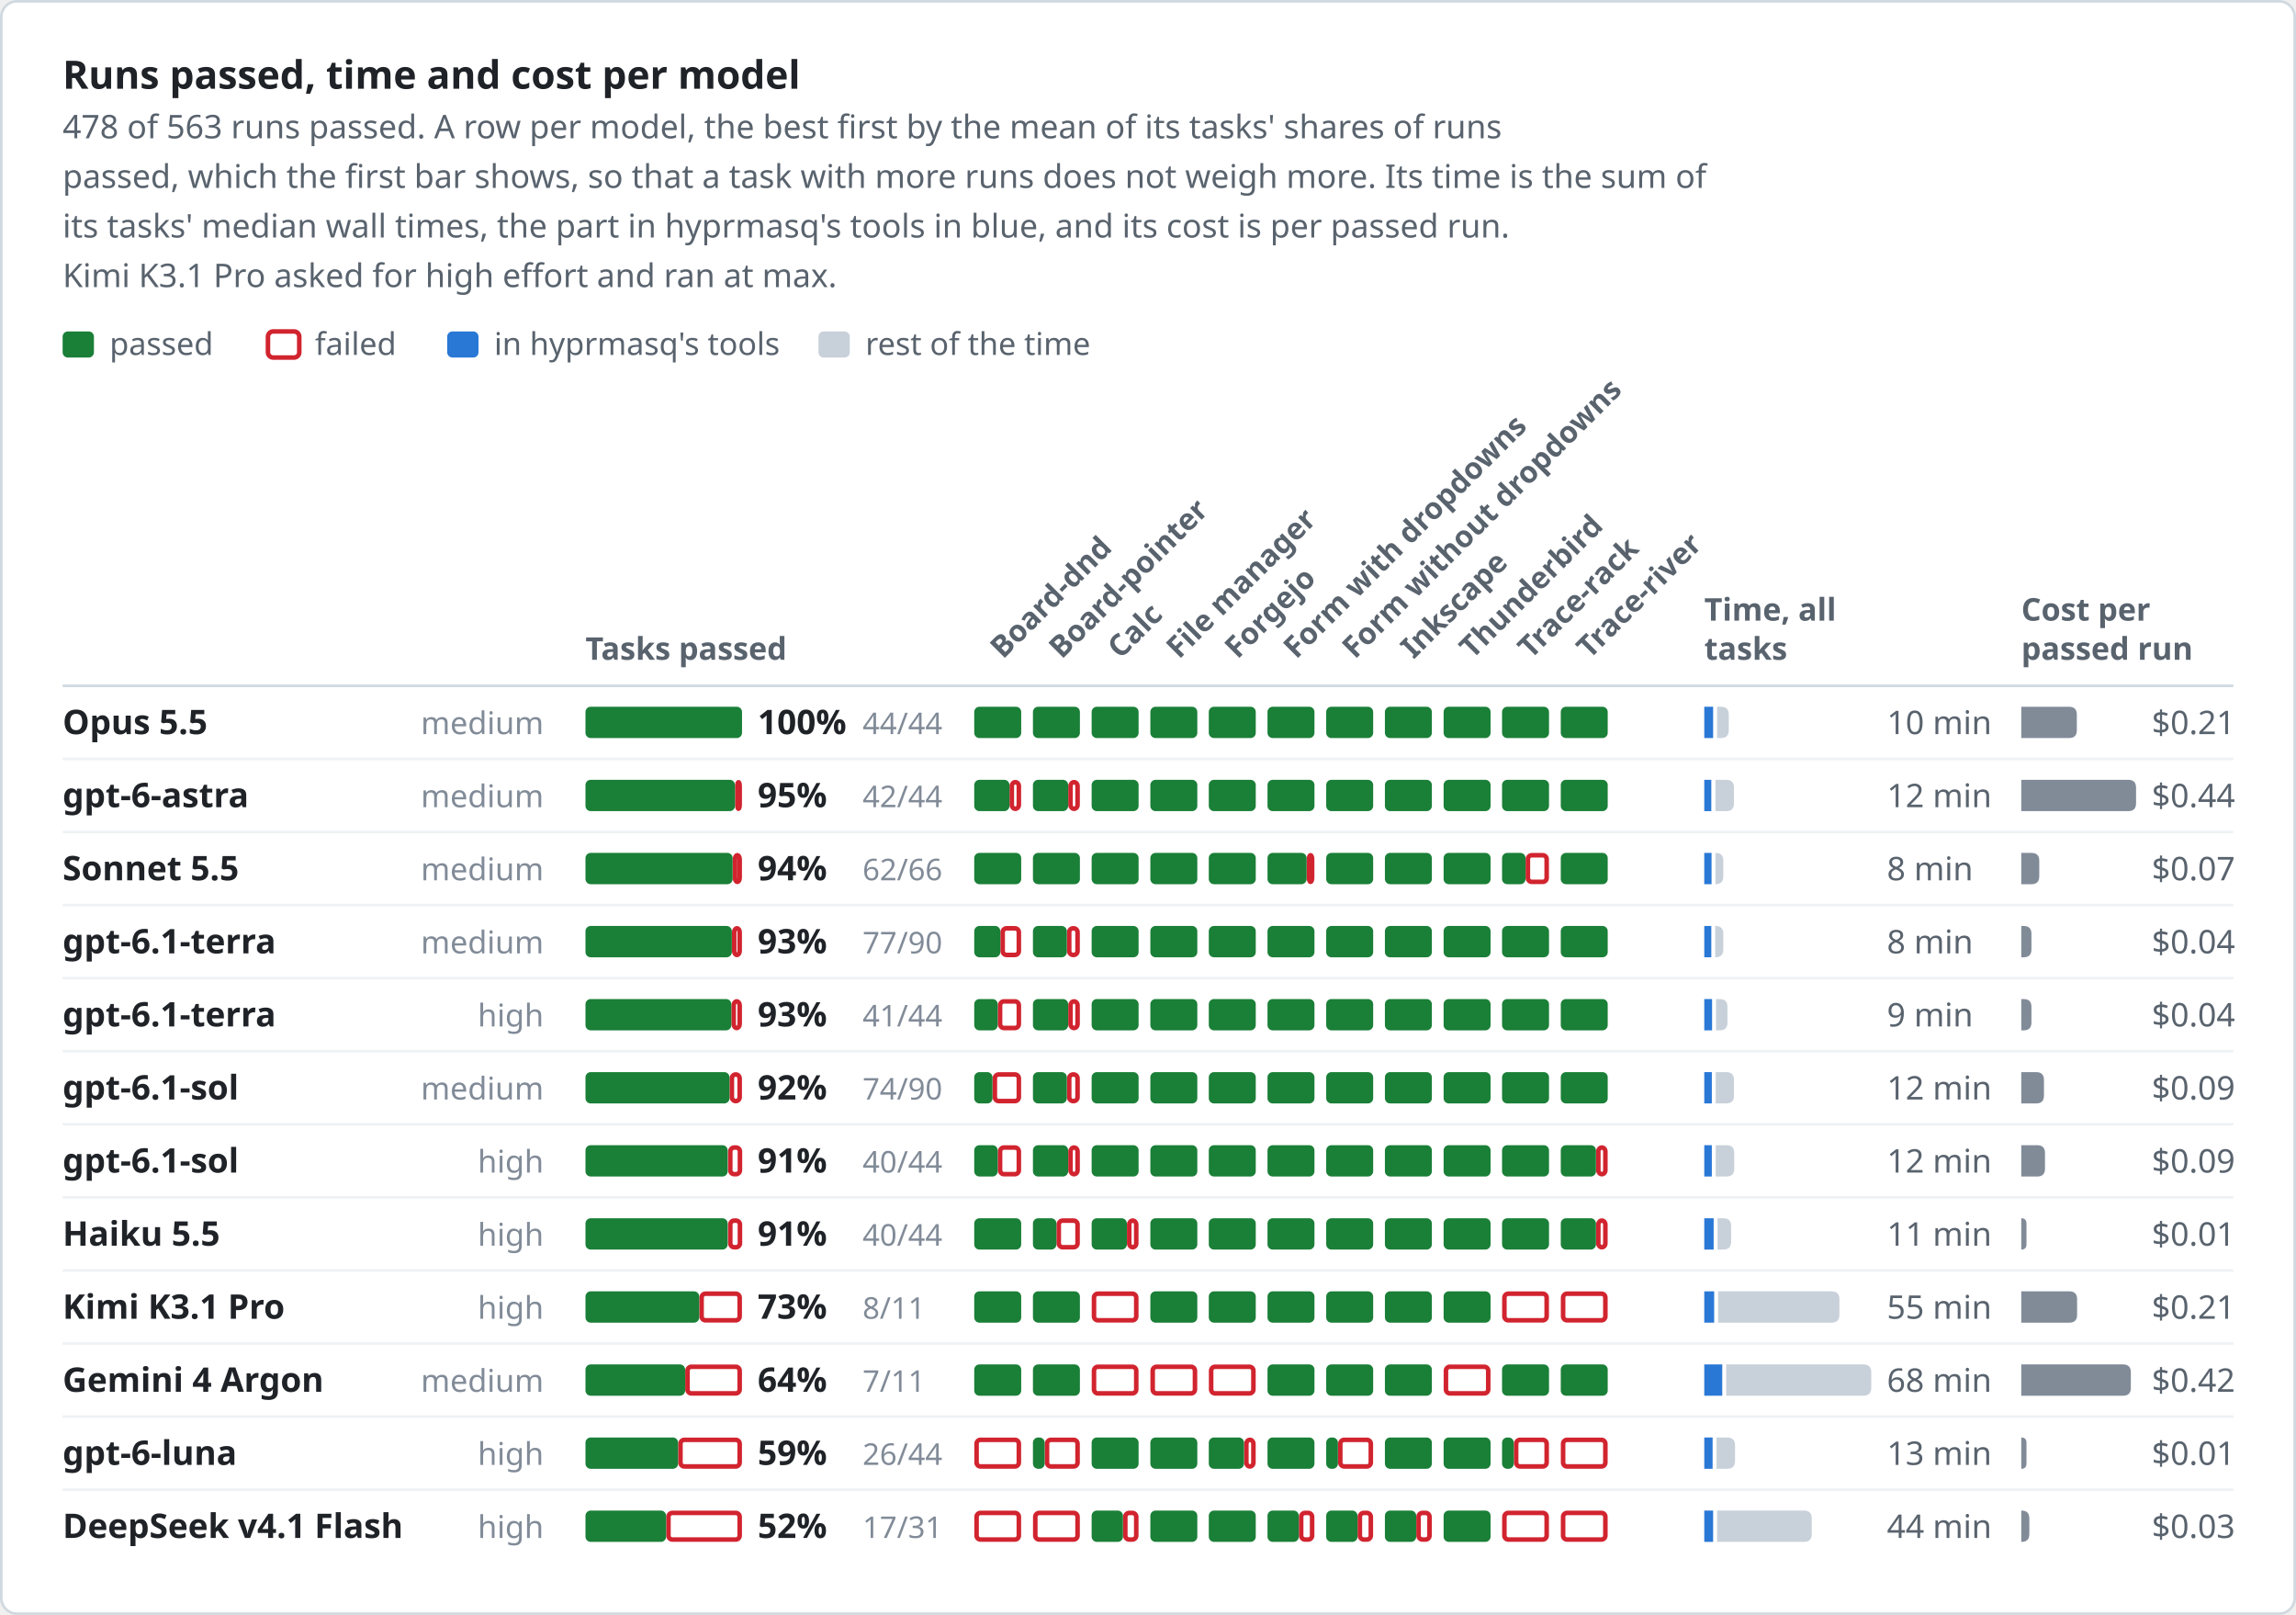
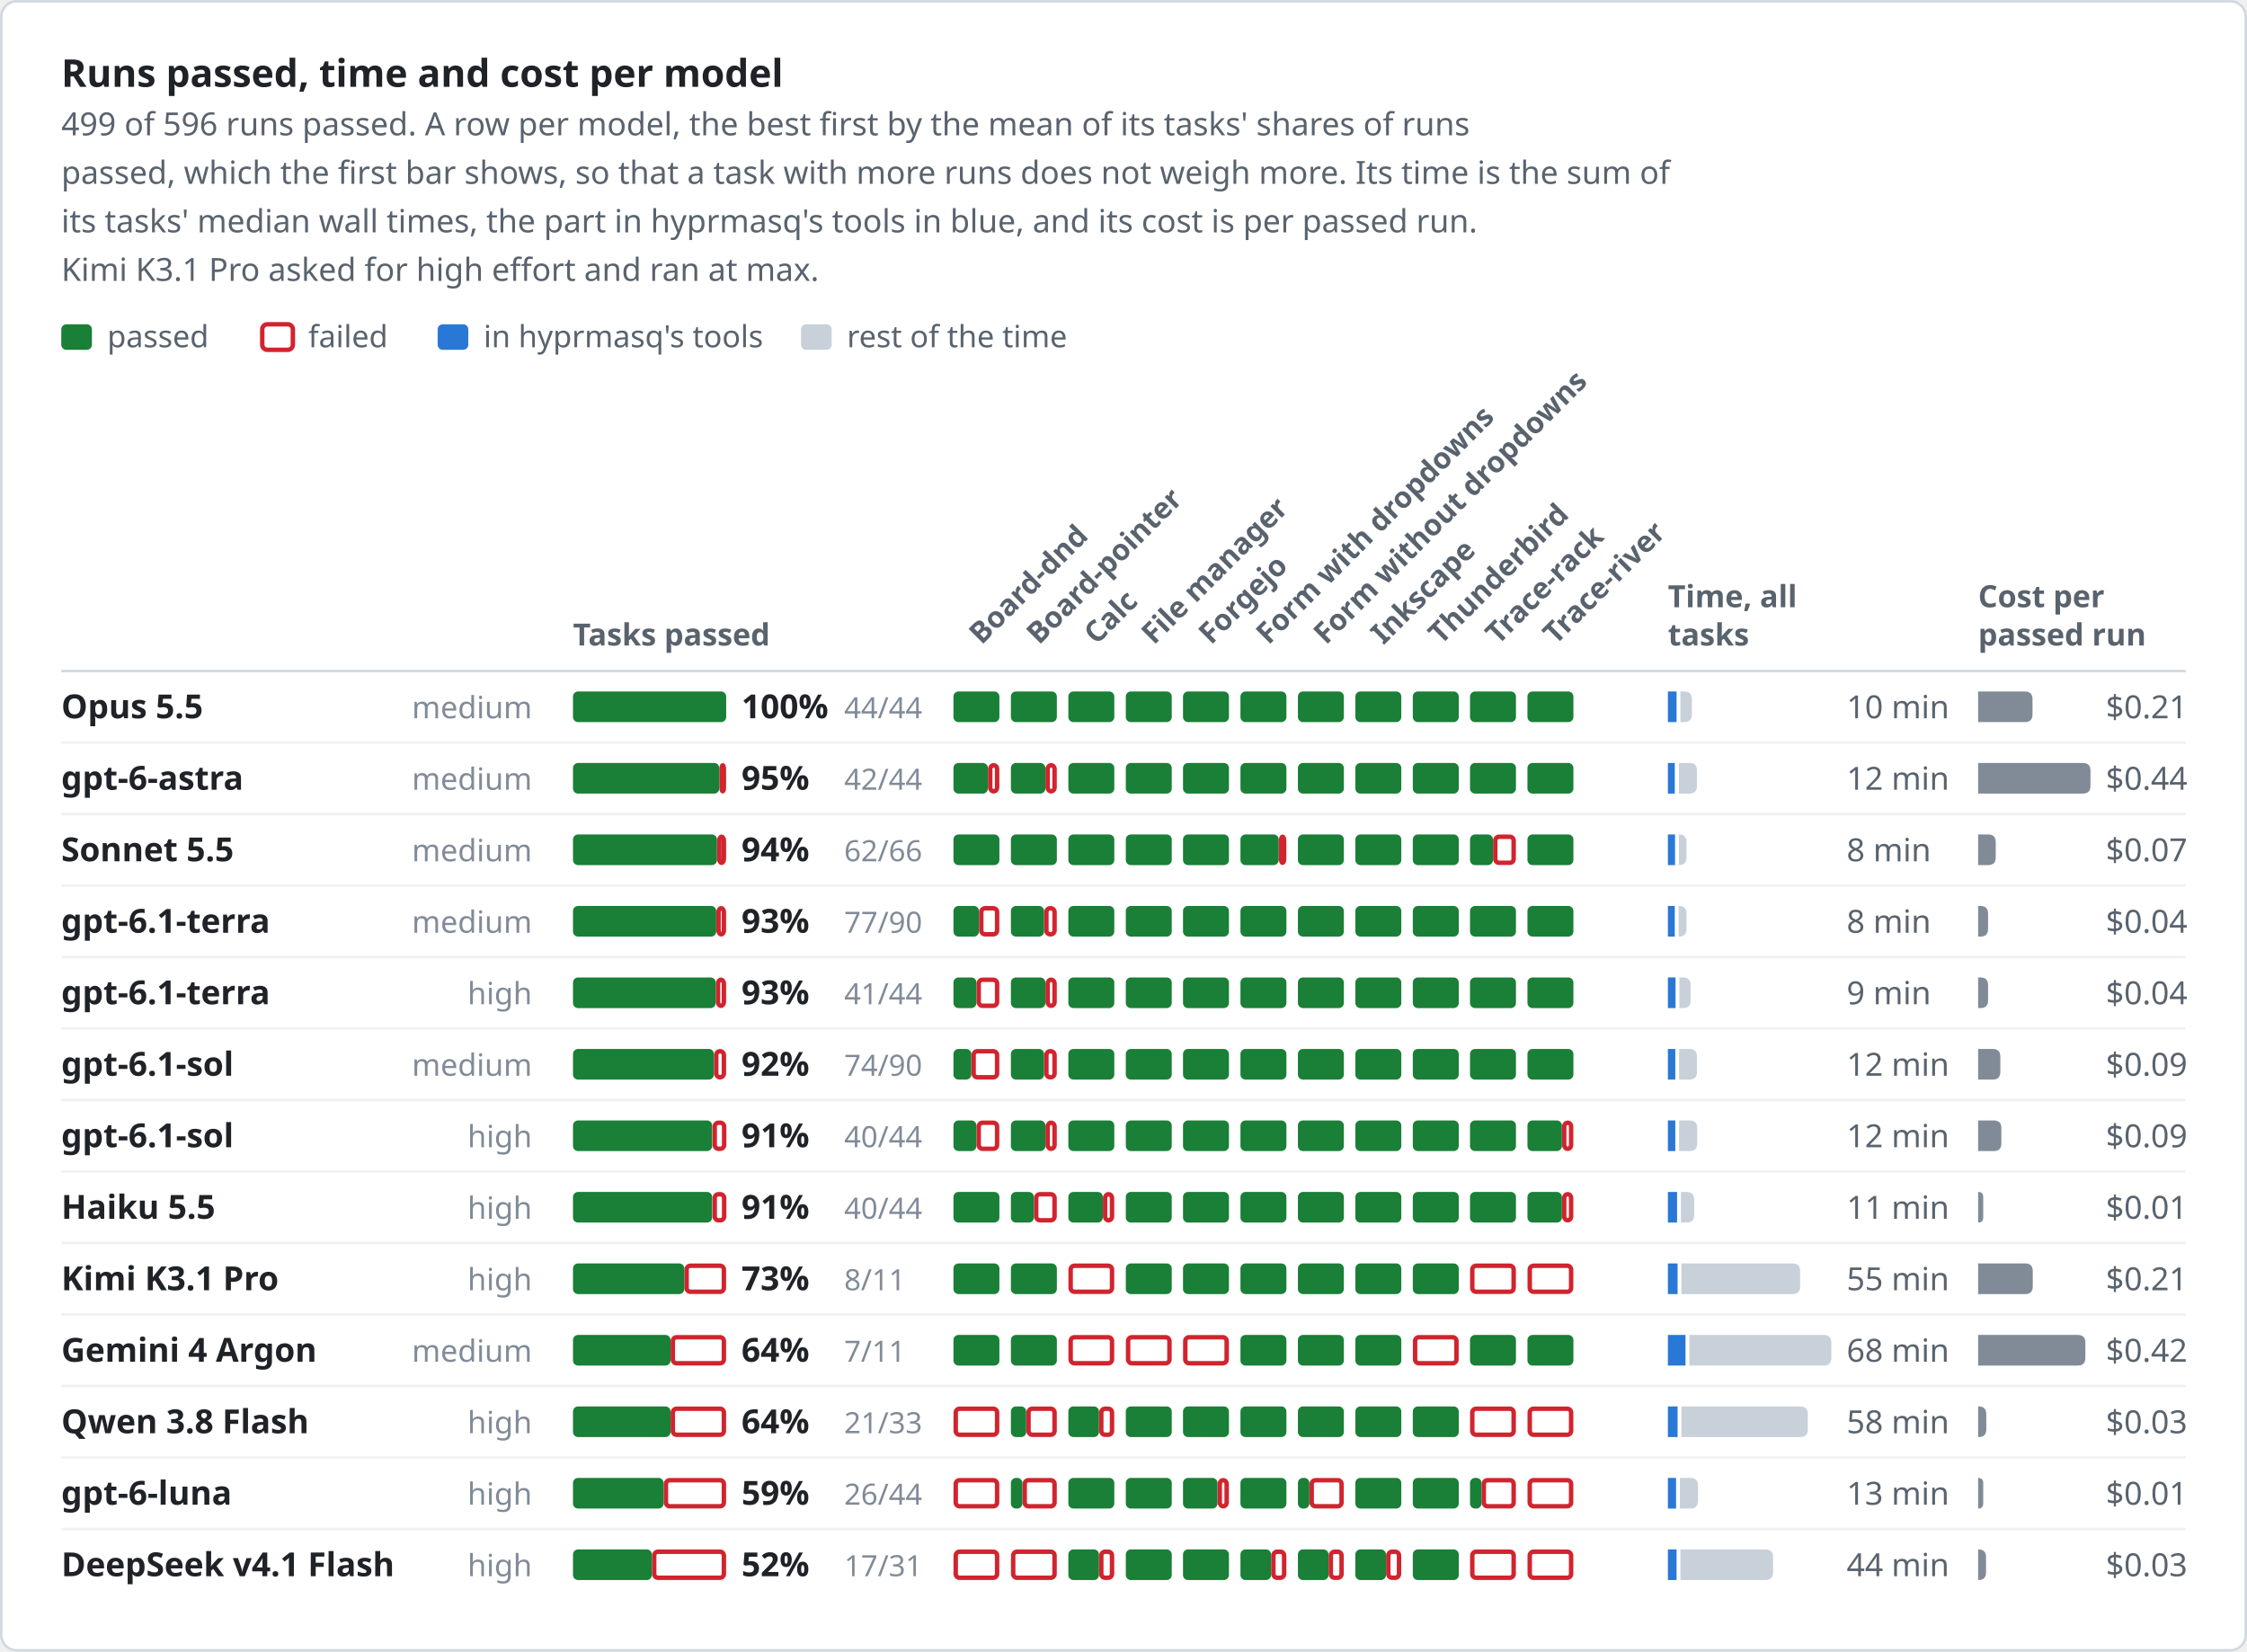
- <svg xmlns="http://www.w3.org/2000/svg" width="880" height="618.8" viewBox="0 0 880 618.8" role="img" aria-label="Runs passed, time and cost per model. 478 of 563 runs passed. A row per model, the best first, with the mean of its tasks' shares of runs passed, each task's share, the sum of its tasks' median wall times and its cost per passed run.">
+ <svg xmlns="http://www.w3.org/2000/svg" width="880" height="646.8" viewBox="0 0 880 646.8" role="img" aria-label="Runs passed, time and cost per model. 499 of 596 runs passed. A row per model, the best first, with the mean of its tasks' shares of runs passed, each task's share, the sum of its tasks' median wall times and its cost per passed run.">
  <style>text{font-family:-apple-system, BlinkMacSystemFont, "Segoe UI", "Noto Sans", Helvetica, Arial, sans-serif;font-variant-numeric:tabular-nums}.t{fill:#1f2328}.t2{fill:#59636e}.m{fill:#818b98}.bg{fill:#ffffff;stroke:#d1d9e0}.grid{stroke:#eff2f5;stroke-width:1}.axis{stroke:#d1d9e0;stroke-width:1}.tools{fill:#2a78d6}.out{fill:#c8d1da}.dot{fill:#424a53;stroke:#ffffff;stroke-width:1.5}.miss{fill:#ffffff;stroke:#d1242f;stroke-width:1.75}.pass{fill:#1a7f37}.fail{fill:#ffffff;stroke:#d1242f;stroke-width:1.75}.cut{stroke:#ffffff;stroke-width:2}.s0{fill:#2a78d6}.s1{fill:#eb6834}.s2{fill:#1baf7a}.s3{fill:#eda100}.s4{fill:#e87ba4}.s5{fill:#008300}.s6{fill:#6250d6}.s7{fill:#e34948}</style>
-   <rect x="0.5" y="0.5" width="879" height="617.8" rx="6" class="bg" />
+   <rect x="0.5" y="0.5" width="879" height="645.8" rx="6" class="bg" />
  <text x="24" y="34" class="t" font-size="15" font-weight="600">Runs passed, time and cost per model</text>
-   <text x="24" y="53" class="t2" font-size="12.5">478 of 563 runs passed. A row per model, the best first by the mean of its tasks' shares of runs</text>
+   <text x="24" y="53" class="t2" font-size="12.5">499 of 596 runs passed. A row per model, the best first by the mean of its tasks' shares of runs</text>
  <text x="24" y="72" class="t2" font-size="12.5">passed, which the first bar shows, so that a task with more runs does not weigh more. Its time is the sum of</text>
  <text x="24" y="91" class="t2" font-size="12.5">its tasks' median wall times, the part in hyprmasq's tools in blue, and its cost is per passed run.</text>
  <text x="24" y="110" class="t2" font-size="12.5">Kimi K3.1 Pro asked for high effort and ran at max.</text>
  <rect x="24" y="127" width="12" height="10" class="pass" rx="2" />
  <text x="42" y="136" class="t2" font-size="12">passed</text>
  <rect x="102.7" y="127" width="12" height="10" class="fail" rx="2" />
  <text x="120.7" y="136" class="t2" font-size="12">failed</text>
  <rect x="171.4" y="127" width="12" height="10" class="tools" rx="2" />
  <text x="189.4" y="136" class="t2" font-size="12">in hyprmasq's tools</text>
  <rect x="313.7" y="127" width="12" height="10" class="out" rx="2" />
  <text x="331.7" y="136" class="t2" font-size="12">rest of the time</text>
  <text x="224.4" y="252.8" class="t2" font-size="12" font-weight="600">Tasks passed</text>
  <text x="653.2" y="237.8" class="t2" font-size="12" font-weight="600">Time, all</text>
  <text x="653.2" y="252.8" class="t2" font-size="12" font-weight="600">tasks</text>
  <text x="774.7" y="237.8" class="t2" font-size="12" font-weight="600">Cost per</text>
  <text x="774.7" y="252.8" class="t2" font-size="12" font-weight="600">passed run</text>
  <text x="384.4" y="252.8" class="t2" font-size="11.5" font-weight="600" transform="rotate(-45 384.4 252.8)">Board-dnd</text>
  <text x="406.9" y="252.8" class="t2" font-size="11.5" font-weight="600" transform="rotate(-45 406.9 252.8)">Board-pointer</text>
  <text x="429.4" y="252.8" class="t2" font-size="11.5" font-weight="600" transform="rotate(-45 429.4 252.8)">Calc</text>
  <text x="451.9" y="252.8" class="t2" font-size="11.5" font-weight="600" transform="rotate(-45 451.9 252.8)">File manager</text>
  <text x="474.3" y="252.8" class="t2" font-size="11.5" font-weight="600" transform="rotate(-45 474.3 252.8)">Forgejo</text>
  <text x="496.8" y="252.8" class="t2" font-size="11.5" font-weight="600" transform="rotate(-45 496.8 252.8)">Form with dropdowns</text>
  <text x="519.3" y="252.8" class="t2" font-size="11.5" font-weight="600" transform="rotate(-45 519.3 252.8)">Form without dropdowns</text>
  <text x="541.8" y="252.8" class="t2" font-size="11.5" font-weight="600" transform="rotate(-45 541.8 252.8)">Inkscape</text>
  <text x="564.3" y="252.8" class="t2" font-size="11.5" font-weight="600" transform="rotate(-45 564.3 252.8)">Thunderbird</text>
  <text x="586.7" y="252.8" class="t2" font-size="11.5" font-weight="600" transform="rotate(-45 586.7 252.8)">Trace-rack</text>
  <text x="609.2" y="252.8" class="t2" font-size="11.5" font-weight="600" transform="rotate(-45 609.2 252.8)">Trace-river</text>
  <line x1="24" y1="262.8" x2="856" y2="262.8" class="axis" />
  <text x="24" y="281.3" class="t" font-size="13" font-weight="600">Opus 5.5</text>
  <text x="208.4" y="281.3" class="m" font-size="12" text-anchor="end">medium</text>
  <rect x="224.4" y="270.8" width="60" height="12" class="pass" rx="2" />
  <text x="290.4" y="281.3" class="t" font-size="13" font-weight="600">100%</text>
  <text x="330.6" y="281.3" class="m" font-size="11.5">44/44</text>
  <rect x="373.4" y="270.8" width="18" height="12" class="pass" rx="2" />
  <rect x="395.9" y="270.8" width="18" height="12" class="pass" rx="2" />
  <rect x="418.4" y="270.8" width="18" height="12" class="pass" rx="2" />
  <rect x="440.9" y="270.8" width="18" height="12" class="pass" rx="2" />
  <rect x="463.3" y="270.8" width="18" height="12" class="pass" rx="2" />
  <rect x="485.8" y="270.8" width="18" height="12" class="pass" rx="2" />
  <rect x="508.3" y="270.8" width="18" height="12" class="pass" rx="2" />
  <rect x="530.8" y="270.8" width="18" height="12" class="pass" rx="2" />
  <rect x="553.3" y="270.8" width="18" height="12" class="pass" rx="2" />
  <rect x="575.7" y="270.8" width="18" height="12" class="pass" rx="2" />
  <rect x="598.2" y="270.8" width="18" height="12" class="pass" rx="2" />
  <rect x="653.2" y="270.8" width="3.4" height="12" class="tools" />
  <path d="M658.1 270.8H659.6Q662.6 270.8 662.6 273.8V279.8Q662.6 282.8 659.6 282.8H658.1Z" class="out" />
  <text x="723.2" y="281.3" class="t2" font-size="12.5">10 min</text>
  <path d="M774.7 270.8H793Q796 270.8 796 273.8V279.8Q796 282.8 793 282.8H774.7Z" class="m" />
  <text x="824.7" y="281.3" class="t2" font-size="12.5">$0.21</text>
  <line x1="24" y1="290.8" x2="856" y2="290.8" class="grid" />
  <text x="24" y="309.3" class="t" font-size="13" font-weight="600">gpt-6-astra</text>
  <text x="208.4" y="309.3" class="m" font-size="12" text-anchor="end">medium</text>
  <rect x="282.6" y="299.7" width="0.9" height="10.2" class="fail" rx="1.5" />
  <rect x="224.4" y="298.8" width="57.3" height="12" class="pass" rx="2" />
  <text x="290.4" y="309.3" class="t" font-size="13" font-weight="600">95%</text>
  <text x="330.6" y="309.3" class="m" font-size="11.5">42/44</text>
  <rect x="387.8" y="299.7" width="2.7" height="10.2" class="fail" rx="1.5" />
  <rect x="373.4" y="298.8" width="13.5" height="12" class="pass" rx="2" />
  <rect x="410.3" y="299.7" width="2.7" height="10.2" class="fail" rx="1.5" />
  <rect x="395.9" y="298.8" width="13.5" height="12" class="pass" rx="2" />
  <rect x="418.4" y="298.8" width="18" height="12" class="pass" rx="2" />
  <rect x="440.9" y="298.8" width="18" height="12" class="pass" rx="2" />
  <rect x="463.3" y="298.8" width="18" height="12" class="pass" rx="2" />
  <rect x="485.8" y="298.8" width="18" height="12" class="pass" rx="2" />
  <rect x="508.3" y="298.8" width="18" height="12" class="pass" rx="2" />
  <rect x="530.8" y="298.8" width="18" height="12" class="pass" rx="2" />
  <rect x="553.3" y="298.8" width="18" height="12" class="pass" rx="2" />
  <rect x="575.7" y="298.8" width="18" height="12" class="pass" rx="2" />
  <rect x="598.2" y="298.8" width="18" height="12" class="pass" rx="2" />
  <rect x="653.2" y="298.8" width="2.7" height="12" class="tools" />
  <path d="M657.5 298.8H661.6Q664.6 298.8 664.6 301.8V307.8Q664.6 310.8 661.6 310.8H657.5Z" class="out" />
  <text x="723.2" y="309.3" class="t2" font-size="12.5">12 min</text>
  <path d="M774.7 298.8H815.7Q818.7 298.8 818.7 301.8V307.8Q818.7 310.8 815.7 310.8H774.7Z" class="m" />
  <text x="824.7" y="309.3" class="t2" font-size="12.5">$0.44</text>
  <line x1="24" y1="318.8" x2="856" y2="318.8" class="grid" />
  <text x="24" y="337.3" class="t" font-size="13" font-weight="600">Sonnet 5.5</text>
  <text x="208.4" y="337.3" class="m" font-size="12" text-anchor="end">medium</text>
  <rect x="281.7" y="327.7" width="1.8" height="10.2" class="fail" rx="1.5" />
  <rect x="224.4" y="326.8" width="56.4" height="12" class="pass" rx="2" />
  <text x="290.4" y="337.3" class="t" font-size="13" font-weight="600">94%</text>
  <text x="330.6" y="337.3" class="m" font-size="11.5">62/66</text>
  <rect x="373.4" y="326.8" width="18" height="12" class="pass" rx="2" />
  <rect x="395.9" y="326.8" width="18" height="12" class="pass" rx="2" />
  <rect x="418.4" y="326.8" width="18" height="12" class="pass" rx="2" />
  <rect x="440.9" y="326.8" width="18" height="12" class="pass" rx="2" />
  <rect x="463.3" y="326.8" width="18" height="12" class="pass" rx="2" />
  <rect x="501.7" y="327.7" width="1.2" height="10.2" class="fail" rx="1.5" />
  <rect x="485.8" y="326.8" width="15" height="12" class="pass" rx="2" />
  <rect x="508.3" y="326.8" width="18" height="12" class="pass" rx="2" />
  <rect x="530.8" y="326.8" width="18" height="12" class="pass" rx="2" />
  <rect x="553.3" y="326.8" width="18" height="12" class="pass" rx="2" />
  <rect x="585.6" y="327.7" width="7.2" height="10.2" class="fail" rx="1.5" />
  <rect x="575.7" y="326.8" width="9" height="12" class="pass" rx="2" />
  <rect x="598.2" y="326.8" width="18" height="12" class="pass" rx="2" />
  <rect x="653.2" y="326.8" width="2.8" height="12" class="tools" />
  <path d="M657.5 326.8H657.5Q660.5 326.8 660.5 329.7V335.8Q660.5 338.8 657.5 338.8H657.5Z" class="out" />
  <text x="723.2" y="337.3" class="t2" font-size="12.5">8 min</text>
  <path d="M774.7 326.8H778.6Q781.6 326.8 781.6 329.8V335.8Q781.6 338.8 778.6 338.8H774.7Z" class="m" />
  <text x="824.7" y="337.3" class="t2" font-size="12.5">$0.07</text>
  <line x1="24" y1="346.8" x2="856" y2="346.8" class="grid" />
  <text x="24" y="365.3" class="t" font-size="13" font-weight="600">gpt-6.1-terra</text>
  <text x="208.4" y="365.3" class="m" font-size="12" text-anchor="end">medium</text>
  <rect x="281.4" y="355.7" width="2.1" height="10.2" class="fail" rx="1.5" />
  <rect x="224.4" y="354.8" width="56.1" height="12" class="pass" rx="2" />
  <text x="290.4" y="365.3" class="t" font-size="13" font-weight="600">93%</text>
  <text x="330.6" y="365.3" class="m" font-size="11.5">77/90</text>
  <rect x="384.3" y="355.7" width="6.2" height="10.2" class="fail" rx="1.5" />
  <rect x="373.4" y="354.8" width="10" height="12" class="pass" rx="2" />
  <rect x="409.8" y="355.7" width="3.2" height="10.2" class="fail" rx="1.5" />
  <rect x="395.9" y="354.8" width="13" height="12" class="pass" rx="2" />
  <rect x="418.4" y="354.8" width="18" height="12" class="pass" rx="2" />
  <rect x="440.9" y="354.8" width="18" height="12" class="pass" rx="2" />
  <rect x="463.3" y="354.8" width="18" height="12" class="pass" rx="2" />
  <rect x="485.8" y="354.8" width="18" height="12" class="pass" rx="2" />
  <rect x="508.3" y="354.8" width="18" height="12" class="pass" rx="2" />
  <rect x="530.8" y="354.8" width="18" height="12" class="pass" rx="2" />
  <rect x="553.3" y="354.8" width="18" height="12" class="pass" rx="2" />
  <rect x="575.7" y="354.8" width="18" height="12" class="pass" rx="2" />
  <rect x="598.2" y="354.8" width="18" height="12" class="pass" rx="2" />
  <rect x="653.2" y="354.8" width="2.7" height="12" class="tools" />
  <path d="M657.4 354.8H657.5Q660.5 354.8 660.5 357.8V363.8Q660.5 366.8 657.5 366.8H657.4Z" class="out" />
  <text x="723.2" y="365.3" class="t2" font-size="12.5">8 min</text>
  <path d="M774.7 354.8H775.6Q778.6 354.8 778.6 357.8V363.8Q778.6 366.8 775.6 366.8H774.7Z" class="m" />
  <text x="824.7" y="365.3" class="t2" font-size="12.5">$0.04</text>
  <line x1="24" y1="374.8" x2="856" y2="374.8" class="grid" />
  <text x="24" y="393.3" class="t" font-size="13" font-weight="600">gpt-6.1-terra</text>
  <text x="208.4" y="393.3" class="m" font-size="12" text-anchor="end">high</text>
  <rect x="281.2" y="383.7" width="2.3" height="10.2" class="fail" rx="1.5" />
  <rect x="224.4" y="382.8" width="55.9" height="12" class="pass" rx="2" />
  <text x="290.4" y="393.3" class="t" font-size="13" font-weight="600">93%</text>
  <text x="330.6" y="393.3" class="m" font-size="11.5">41/44</text>
  <rect x="383.3" y="383.7" width="7.2" height="10.2" class="fail" rx="1.5" />
  <rect x="373.4" y="382.8" width="9" height="12" class="pass" rx="2" />
  <rect x="410.3" y="383.7" width="2.7" height="10.2" class="fail" rx="1.5" />
  <rect x="395.9" y="382.8" width="13.5" height="12" class="pass" rx="2" />
  <rect x="418.4" y="382.8" width="18" height="12" class="pass" rx="2" />
  <rect x="440.9" y="382.8" width="18" height="12" class="pass" rx="2" />
  <rect x="463.3" y="382.8" width="18" height="12" class="pass" rx="2" />
  <rect x="485.8" y="382.8" width="18" height="12" class="pass" rx="2" />
  <rect x="508.3" y="382.8" width="18" height="12" class="pass" rx="2" />
  <rect x="530.8" y="382.8" width="18" height="12" class="pass" rx="2" />
  <rect x="553.3" y="382.8" width="18" height="12" class="pass" rx="2" />
  <rect x="575.7" y="382.8" width="18" height="12" class="pass" rx="2" />
  <rect x="598.2" y="382.8" width="18" height="12" class="pass" rx="2" />
  <rect x="653.2" y="382.8" width="3" height="12" class="tools" />
  <path d="M657.7 382.8H659.1Q662.1 382.8 662.1 385.8V391.8Q662.1 394.8 659.1 394.8H657.7Z" class="out" />
  <text x="723.2" y="393.3" class="t2" font-size="12.5">9 min</text>
  <path d="M774.7 382.8H775.6Q778.6 382.8 778.6 385.8V391.8Q778.6 394.8 775.6 394.8H774.7Z" class="m" />
  <text x="824.7" y="393.3" class="t2" font-size="12.5">$0.04</text>
  <line x1="24" y1="402.8" x2="856" y2="402.8" class="grid" />
  <text x="24" y="421.3" class="t" font-size="13" font-weight="600">gpt-6.1-sol</text>
  <text x="208.4" y="421.3" class="m" font-size="12" text-anchor="end">medium</text>
  <rect x="280.5" y="411.7" width="3" height="10.2" class="fail" rx="1.5" />
  <rect x="224.4" y="410.8" width="55.2" height="12" class="pass" rx="2" />
  <text x="290.4" y="421.3" class="t" font-size="13" font-weight="600">92%</text>
  <text x="330.6" y="421.3" class="m" font-size="11.5">74/90</text>
  <rect x="381.3" y="411.7" width="9.2" height="10.2" class="fail" rx="1.5" />
  <rect x="373.4" y="410.8" width="7" height="12" class="pass" rx="2" />
  <rect x="409.8" y="411.7" width="3.2" height="10.2" class="fail" rx="1.5" />
  <rect x="395.9" y="410.8" width="13" height="12" class="pass" rx="2" />
  <rect x="418.4" y="410.8" width="18" height="12" class="pass" rx="2" />
  <rect x="440.9" y="410.8" width="18" height="12" class="pass" rx="2" />
  <rect x="463.3" y="410.8" width="18" height="12" class="pass" rx="2" />
  <rect x="485.8" y="410.8" width="18" height="12" class="pass" rx="2" />
  <rect x="508.3" y="410.8" width="18" height="12" class="pass" rx="2" />
  <rect x="530.8" y="410.8" width="18" height="12" class="pass" rx="2" />
  <rect x="553.3" y="410.8" width="18" height="12" class="pass" rx="2" />
  <rect x="575.7" y="410.8" width="18" height="12" class="pass" rx="2" />
  <rect x="598.2" y="410.8" width="18" height="12" class="pass" rx="2" />
  <rect x="653.2" y="410.8" width="2.9" height="12" class="tools" />
  <path d="M657.6 410.8H661.6Q664.6 410.8 664.6 413.8V419.8Q664.6 422.8 661.6 422.8H657.6Z" class="out" />
  <text x="723.2" y="421.3" class="t2" font-size="12.5">12 min</text>
  <path d="M774.7 410.8H780.4Q783.4 410.8 783.4 413.8V419.8Q783.4 422.8 780.4 422.8H774.7Z" class="m" />
  <text x="824.7" y="421.3" class="t2" font-size="12.5">$0.09</text>
  <line x1="24" y1="430.8" x2="856" y2="430.8" class="grid" />
  <text x="24" y="449.3" class="t" font-size="13" font-weight="600">gpt-6.1-sol</text>
  <text x="208.4" y="449.3" class="m" font-size="12" text-anchor="end">high</text>
  <rect x="279.9" y="439.7" width="3.7" height="10.2" class="fail" rx="1.5" />
  <rect x="224.4" y="438.8" width="54.5" height="12" class="pass" rx="2" />
  <text x="290.4" y="449.3" class="t" font-size="13" font-weight="600">91%</text>
  <text x="330.6" y="449.3" class="m" font-size="11.5">40/44</text>
  <rect x="383.3" y="439.7" width="7.2" height="10.2" class="fail" rx="1.5" />
  <rect x="373.4" y="438.8" width="9" height="12" class="pass" rx="2" />
  <rect x="410.3" y="439.7" width="2.7" height="10.2" class="fail" rx="1.5" />
  <rect x="395.9" y="438.8" width="13.5" height="12" class="pass" rx="2" />
  <rect x="418.4" y="438.8" width="18" height="12" class="pass" rx="2" />
  <rect x="440.9" y="438.8" width="18" height="12" class="pass" rx="2" />
  <rect x="463.3" y="438.8" width="18" height="12" class="pass" rx="2" />
  <rect x="485.8" y="438.8" width="18" height="12" class="pass" rx="2" />
  <rect x="508.3" y="438.8" width="18" height="12" class="pass" rx="2" />
  <rect x="530.8" y="438.8" width="18" height="12" class="pass" rx="2" />
  <rect x="553.3" y="438.8" width="18" height="12" class="pass" rx="2" />
  <rect x="575.7" y="438.8" width="18" height="12" class="pass" rx="2" />
  <rect x="612.6" y="439.7" width="2.7" height="10.2" class="fail" rx="1.5" />
  <rect x="598.2" y="438.8" width="13.5" height="12" class="pass" rx="2" />
  <rect x="653.2" y="438.8" width="2.9" height="12" class="tools" />
  <path d="M657.6 438.8H661.7Q664.7 438.8 664.7 441.8V447.8Q664.7 450.8 661.7 450.8H657.6Z" class="out" />
  <text x="723.2" y="449.3" class="t2" font-size="12.5">12 min</text>
  <path d="M774.7 438.8H780.8Q783.8 438.8 783.8 441.8V447.8Q783.8 450.8 780.8 450.8H774.7Z" class="m" />
  <text x="824.7" y="449.3" class="t2" font-size="12.5">$0.09</text>
  <line x1="24" y1="458.8" x2="856" y2="458.8" class="grid" />
  <text x="24" y="477.3" class="t" font-size="13" font-weight="600">Haiku 5.5</text>
  <text x="208.4" y="477.3" class="m" font-size="12" text-anchor="end">high</text>
  <rect x="279.9" y="467.7" width="3.7" height="10.2" class="fail" rx="1.5" />
  <rect x="224.4" y="466.8" width="54.5" height="12" class="pass" rx="2" />
  <text x="290.4" y="477.3" class="t" font-size="13" font-weight="600">91%</text>
  <text x="330.6" y="477.3" class="m" font-size="11.5">40/44</text>
  <rect x="373.4" y="466.8" width="18" height="12" class="pass" rx="2" />
  <rect x="405.8" y="467.7" width="7.2" height="10.2" class="fail" rx="1.5" />
  <rect x="395.9" y="466.8" width="9" height="12" class="pass" rx="2" />
  <rect x="432.8" y="467.7" width="2.7" height="10.2" class="fail" rx="1.5" />
  <rect x="418.4" y="466.8" width="13.5" height="12" class="pass" rx="2" />
  <rect x="440.9" y="466.8" width="18" height="12" class="pass" rx="2" />
  <rect x="463.3" y="466.8" width="18" height="12" class="pass" rx="2" />
  <rect x="485.8" y="466.8" width="18" height="12" class="pass" rx="2" />
  <rect x="508.3" y="466.8" width="18" height="12" class="pass" rx="2" />
  <rect x="530.8" y="466.8" width="18" height="12" class="pass" rx="2" />
  <rect x="553.3" y="466.8" width="18" height="12" class="pass" rx="2" />
  <rect x="575.7" y="466.8" width="18" height="12" class="pass" rx="2" />
  <rect x="612.6" y="467.7" width="2.7" height="10.2" class="fail" rx="1.5" />
  <rect x="598.2" y="466.8" width="13.5" height="12" class="pass" rx="2" />
  <rect x="653.2" y="466.8" width="3.6" height="12" class="tools" />
  <path d="M658.3 466.8H660.5Q663.5 466.8 663.5 469.8V475.8Q663.5 478.8 660.5 478.8H658.3Z" class="out" />
  <text x="723.2" y="477.3" class="t2" font-size="12.5">11 min</text>
  <path d="M774.7 466.8H774.7Q776.7 466.8 776.7 468.8V476.8Q776.7 478.8 774.7 478.8H774.7Z" class="m" />
  <text x="824.7" y="477.3" class="t2" font-size="12.5">$0.01</text>
  <line x1="24" y1="486.8" x2="856" y2="486.8" class="grid" />
  <text x="24" y="505.3" class="t" font-size="13" font-weight="600">Kimi K3.1 Pro</text>
  <text x="208.4" y="505.3" class="m" font-size="12" text-anchor="end">high</text>
  <rect x="268.9" y="495.7" width="14.6" height="10.2" class="fail" rx="1.5" />
  <rect x="224.4" y="494.8" width="43.6" height="12" class="pass" rx="2" />
  <text x="290.4" y="505.3" class="t" font-size="13" font-weight="600">73%</text>
  <text x="330.6" y="505.3" class="m" font-size="11.5">8/11</text>
  <rect x="373.4" y="494.8" width="18" height="12" class="pass" rx="2" />
  <rect x="395.9" y="494.8" width="18" height="12" class="pass" rx="2" />
  <rect x="419.3" y="495.7" width="16.2" height="10.2" class="fail" rx="1.5" />
  <rect x="440.9" y="494.8" width="18" height="12" class="pass" rx="2" />
  <rect x="463.3" y="494.8" width="18" height="12" class="pass" rx="2" />
  <rect x="485.8" y="494.8" width="18" height="12" class="pass" rx="2" />
  <rect x="508.3" y="494.8" width="18" height="12" class="pass" rx="2" />
  <rect x="530.8" y="494.8" width="18" height="12" class="pass" rx="2" />
  <rect x="553.3" y="494.8" width="18" height="12" class="pass" rx="2" />
  <rect x="576.6" y="495.7" width="16.2" height="10.2" class="fail" rx="1.5" />
  <rect x="599.1" y="495.7" width="16.2" height="10.2" class="fail" rx="1.5" />
  <rect x="653.2" y="494.8" width="3.8" height="12" class="tools" />
  <path d="M658.5 494.8H702Q705 494.8 705 497.8V503.8Q705 506.8 702 506.8H658.5Z" class="out" />
  <text x="723.2" y="505.3" class="t2" font-size="12.5">55 min</text>
  <path d="M774.7 494.8H793.1Q796.1 494.8 796.1 497.8V503.8Q796.1 506.8 793.1 506.8H774.7Z" class="m" />
  <text x="824.7" y="505.3" class="t2" font-size="12.5">$0.21</text>
  <line x1="24" y1="514.8" x2="856" y2="514.8" class="grid" />
  <text x="24" y="533.3" class="t" font-size="13" font-weight="600">Gemini 4 Argon</text>
  <text x="208.4" y="533.3" class="m" font-size="12" text-anchor="end">medium</text>
  <rect x="263.5" y="523.7" width="20" height="10.2" class="fail" rx="1.5" />
  <rect x="224.4" y="522.8" width="38.2" height="12" class="pass" rx="2" />
  <text x="290.4" y="533.3" class="t" font-size="13" font-weight="600">64%</text>
  <text x="330.6" y="533.3" class="m" font-size="11.5">7/11</text>
  <rect x="373.4" y="522.8" width="18" height="12" class="pass" rx="2" />
  <rect x="395.9" y="522.8" width="18" height="12" class="pass" rx="2" />
  <rect x="419.3" y="523.7" width="16.2" height="10.2" class="fail" rx="1.5" />
  <rect x="441.8" y="523.7" width="16.2" height="10.2" class="fail" rx="1.5" />
  <rect x="464.2" y="523.7" width="16.2" height="10.2" class="fail" rx="1.5" />
  <rect x="485.8" y="522.8" width="18" height="12" class="pass" rx="2" />
  <rect x="508.3" y="522.8" width="18" height="12" class="pass" rx="2" />
  <rect x="530.8" y="522.8" width="18" height="12" class="pass" rx="2" />
  <rect x="554.2" y="523.7" width="16.2" height="10.2" class="fail" rx="1.5" />
  <rect x="575.7" y="522.8" width="18" height="12" class="pass" rx="2" />
  <rect x="598.2" y="522.8" width="18" height="12" class="pass" rx="2" />
  <rect x="653.2" y="522.8" width="6.9" height="12" class="tools" />
  <path d="M661.6 522.8H714.2Q717.2 522.8 717.2 525.8V531.8Q717.2 534.8 714.2 534.8H661.6Z" class="out" />
  <text x="723.2" y="533.3" class="t2" font-size="12.5">68 min</text>
  <path d="M774.7 522.8H813.7Q816.7 522.8 816.7 525.8V531.8Q816.7 534.8 813.7 534.8H774.7Z" class="m" />
  <text x="824.7" y="533.3" class="t2" font-size="12.5">$0.42</text>
  <line x1="24" y1="542.8" x2="856" y2="542.8" class="grid" />
-   <text x="24" y="561.3" class="t" font-size="13" font-weight="600">gpt-6-luna</text>
+   <text x="24" y="561.3" class="t" font-size="13" font-weight="600">Qwen 3.8 Flash</text>
  <text x="208.4" y="561.3" class="m" font-size="12" text-anchor="end">high</text>
-   <rect x="260.8" y="551.7" width="22.7" height="10.2" class="fail" rx="1.5" />
-   <rect x="224.4" y="550.8" width="35.5" height="12" class="pass" rx="2" />
-   <text x="290.4" y="561.3" class="t" font-size="13" font-weight="600">59%</text>
-   <text x="330.6" y="561.3" class="m" font-size="11.5">26/44</text>
+   <rect x="263.5" y="551.7" width="20" height="10.2" class="fail" rx="1.5" />
+   <rect x="224.4" y="550.8" width="38.2" height="12" class="pass" rx="2" />
+   <text x="290.4" y="561.3" class="t" font-size="13" font-weight="600">64%</text>
+   <text x="330.6" y="561.3" class="m" font-size="11.5">21/33</text>
  <rect x="374.3" y="551.7" width="16.2" height="10.2" class="fail" rx="1.5" />
-   <rect x="401.3" y="551.7" width="11.7" height="10.2" class="fail" rx="1.5" />
-   <rect x="395.9" y="550.8" width="4.5" height="12" class="pass" rx="2" />
-   <rect x="418.4" y="550.8" width="18" height="12" class="pass" rx="2" />
+   <rect x="402.8" y="551.7" width="10.2" height="10.2" class="fail" rx="1.5" />
+   <rect x="395.9" y="550.8" width="6" height="12" class="pass" rx="2" />
+   <rect x="431.3" y="551.7" width="4.2" height="10.2" class="fail" rx="1.5" />
+   <rect x="418.4" y="550.8" width="12" height="12" class="pass" rx="2" />
  <rect x="440.9" y="550.8" width="18" height="12" class="pass" rx="2" />
-   <rect x="477.7" y="551.7" width="2.7" height="10.2" class="fail" rx="1.5" />
-   <rect x="463.3" y="550.8" width="13.5" height="12" class="pass" rx="2" />
+   <rect x="463.3" y="550.8" width="18" height="12" class="pass" rx="2" />
  <rect x="485.8" y="550.8" width="18" height="12" class="pass" rx="2" />
-   <rect x="513.7" y="551.7" width="11.7" height="10.2" class="fail" rx="1.5" />
-   <rect x="508.3" y="550.8" width="4.5" height="12" class="pass" rx="2" />
+   <rect x="508.3" y="550.8" width="18" height="12" class="pass" rx="2" />
  <rect x="530.8" y="550.8" width="18" height="12" class="pass" rx="2" />
  <rect x="553.3" y="550.8" width="18" height="12" class="pass" rx="2" />
-   <rect x="581.1" y="551.7" width="11.7" height="10.2" class="fail" rx="1.5" />
-   <rect x="575.7" y="550.8" width="4.5" height="12" class="pass" rx="2" />
+   <rect x="576.6" y="551.7" width="16.2" height="10.2" class="fail" rx="1.5" />
  <rect x="599.1" y="551.7" width="16.2" height="10.2" class="fail" rx="1.5" />
-   <rect x="653.2" y="550.8" width="3.2" height="12" class="tools" />
-   <path d="M657.9 550.8H662Q665 550.8 665 553.8V559.8Q665 562.8 662 562.8H657.9Z" class="out" />
-   <text x="723.2" y="561.3" class="t2" font-size="12.5">13 min</text>
-   <path d="M774.7 550.8H774.7Q776.7 550.8 776.7 552.8V560.8Q776.7 562.8 774.7 562.8H774.7Z" class="m" />
-   <text x="824.7" y="561.3" class="t2" font-size="12.5">$0.01</text>
+   <rect x="653.2" y="550.8" width="3.8" height="12" class="tools" />
+   <path d="M658.5 550.8H705Q708 550.8 708 553.8V559.8Q708 562.8 705 562.8H658.5Z" class="out" />
+   <text x="723.2" y="561.3" class="t2" font-size="12.5">58 min</text>
+   <path d="M774.7 550.8H774.9Q777.9 550.8 777.9 553.8V559.8Q777.9 562.8 774.9 562.8H774.7Z" class="m" />
+   <text x="824.7" y="561.3" class="t2" font-size="12.5">$0.03</text>
  <line x1="24" y1="570.8" x2="856" y2="570.8" class="grid" />
-   <text x="24" y="589.3" class="t" font-size="13" font-weight="600">DeepSeek v4.1 Flash</text>
+   <text x="24" y="589.3" class="t" font-size="13" font-weight="600">gpt-6-luna</text>
  <text x="208.4" y="589.3" class="m" font-size="12" text-anchor="end">high</text>
-   <rect x="256.2" y="579.7" width="27.3" height="10.2" class="fail" rx="1.5" />
-   <rect x="224.4" y="578.8" width="30.9" height="12" class="pass" rx="2" />
-   <text x="290.4" y="589.3" class="t" font-size="13" font-weight="600">52%</text>
-   <text x="330.6" y="589.3" class="m" font-size="11.5">17/31</text>
+   <rect x="260.8" y="579.7" width="22.7" height="10.2" class="fail" rx="1.5" />
+   <rect x="224.4" y="578.8" width="35.5" height="12" class="pass" rx="2" />
+   <text x="290.4" y="589.3" class="t" font-size="13" font-weight="600">59%</text>
+   <text x="330.6" y="589.3" class="m" font-size="11.5">26/44</text>
  <rect x="374.3" y="579.7" width="16.2" height="10.2" class="fail" rx="1.5" />
-   <rect x="396.8" y="579.7" width="16.2" height="10.2" class="fail" rx="1.5" />
-   <rect x="431.3" y="579.7" width="4.2" height="10.2" class="fail" rx="1.5" />
-   <rect x="418.4" y="578.8" width="12" height="12" class="pass" rx="2" />
+   <rect x="401.3" y="579.7" width="11.7" height="10.2" class="fail" rx="1.5" />
+   <rect x="395.9" y="578.8" width="4.5" height="12" class="pass" rx="2" />
+   <rect x="418.4" y="578.8" width="18" height="12" class="pass" rx="2" />
  <rect x="440.9" y="578.8" width="18" height="12" class="pass" rx="2" />
-   <rect x="463.3" y="578.8" width="18" height="12" class="pass" rx="2" />
-   <rect x="498.7" y="579.7" width="4.2" height="10.2" class="fail" rx="1.5" />
-   <rect x="485.8" y="578.8" width="12" height="12" class="pass" rx="2" />
-   <rect x="521.2" y="579.7" width="4.2" height="10.2" class="fail" rx="1.5" />
-   <rect x="508.3" y="578.8" width="12" height="12" class="pass" rx="2" />
-   <rect x="543.7" y="579.7" width="4.2" height="10.2" class="fail" rx="1.5" />
-   <rect x="530.8" y="578.8" width="12" height="12" class="pass" rx="2" />
+   <rect x="477.7" y="579.7" width="2.7" height="10.2" class="fail" rx="1.5" />
+   <rect x="463.3" y="578.8" width="13.5" height="12" class="pass" rx="2" />
+   <rect x="485.8" y="578.8" width="18" height="12" class="pass" rx="2" />
+   <rect x="513.7" y="579.7" width="11.7" height="10.2" class="fail" rx="1.5" />
+   <rect x="508.3" y="578.8" width="4.5" height="12" class="pass" rx="2" />
+   <rect x="530.8" y="578.8" width="18" height="12" class="pass" rx="2" />
  <rect x="553.3" y="578.8" width="18" height="12" class="pass" rx="2" />
-   <rect x="576.6" y="579.7" width="16.2" height="10.2" class="fail" rx="1.5" />
+   <rect x="581.1" y="579.7" width="11.7" height="10.2" class="fail" rx="1.5" />
+   <rect x="575.7" y="578.8" width="4.5" height="12" class="pass" rx="2" />
  <rect x="599.1" y="579.7" width="16.2" height="10.2" class="fail" rx="1.5" />
-   <rect x="653.2" y="578.8" width="3.4" height="12" class="tools" />
-   <path d="M658.1 578.8H691.4Q694.4 578.8 694.4 581.8V587.8Q694.4 590.8 691.4 590.8H658.1Z" class="out" />
-   <text x="723.2" y="589.3" class="t2" font-size="12.5">44 min</text>
-   <path d="M774.7 578.8H774.8Q777.8 578.8 777.8 581.8V587.8Q777.8 590.8 774.8 590.8H774.7Z" class="m" />
-   <text x="824.7" y="589.3" class="t2" font-size="12.5">$0.03</text>
+   <rect x="653.2" y="578.8" width="3.2" height="12" class="tools" />
+   <path d="M657.9 578.8H662Q665 578.8 665 581.8V587.8Q665 590.8 662 590.8H657.9Z" class="out" />
+   <text x="723.2" y="589.3" class="t2" font-size="12.5">13 min</text>
+   <path d="M774.7 578.8H774.7Q776.7 578.8 776.7 580.8V588.8Q776.7 590.8 774.7 590.8H774.7Z" class="m" />
+   <text x="824.7" y="589.3" class="t2" font-size="12.5">$0.01</text>
+   <line x1="24" y1="598.8" x2="856" y2="598.8" class="grid" />
+   <text x="24" y="617.3" class="t" font-size="13" font-weight="600">DeepSeek v4.1 Flash</text>
+   <text x="208.4" y="617.3" class="m" font-size="12" text-anchor="end">high</text>
+   <rect x="256.2" y="607.7" width="27.3" height="10.2" class="fail" rx="1.5" />
+   <rect x="224.4" y="606.8" width="30.9" height="12" class="pass" rx="2" />
+   <text x="290.4" y="617.3" class="t" font-size="13" font-weight="600">52%</text>
+   <text x="330.6" y="617.3" class="m" font-size="11.5">17/31</text>
+   <rect x="374.3" y="607.7" width="16.2" height="10.2" class="fail" rx="1.5" />
+   <rect x="396.8" y="607.7" width="16.2" height="10.2" class="fail" rx="1.5" />
+   <rect x="431.3" y="607.7" width="4.2" height="10.2" class="fail" rx="1.5" />
+   <rect x="418.4" y="606.8" width="12" height="12" class="pass" rx="2" />
+   <rect x="440.9" y="606.8" width="18" height="12" class="pass" rx="2" />
+   <rect x="463.3" y="606.8" width="18" height="12" class="pass" rx="2" />
+   <rect x="498.7" y="607.7" width="4.2" height="10.2" class="fail" rx="1.5" />
+   <rect x="485.8" y="606.8" width="12" height="12" class="pass" rx="2" />
+   <rect x="521.2" y="607.7" width="4.2" height="10.2" class="fail" rx="1.5" />
+   <rect x="508.3" y="606.8" width="12" height="12" class="pass" rx="2" />
+   <rect x="543.7" y="607.7" width="4.2" height="10.2" class="fail" rx="1.5" />
+   <rect x="530.8" y="606.8" width="12" height="12" class="pass" rx="2" />
+   <rect x="553.3" y="606.8" width="18" height="12" class="pass" rx="2" />
+   <rect x="576.6" y="607.7" width="16.2" height="10.2" class="fail" rx="1.5" />
+   <rect x="599.1" y="607.7" width="16.2" height="10.2" class="fail" rx="1.5" />
+   <rect x="653.2" y="606.8" width="3.4" height="12" class="tools" />
+   <path d="M658.1 606.8H691.4Q694.4 606.8 694.4 609.8V615.8Q694.4 618.8 691.4 618.8H658.1Z" class="out" />
+   <text x="723.2" y="617.3" class="t2" font-size="12.5">44 min</text>
+   <path d="M774.7 606.8H774.8Q777.8 606.8 777.8 609.8V615.8Q777.8 618.8 774.8 618.8H774.7Z" class="m" />
+   <text x="824.7" y="617.3" class="t2" font-size="12.5">$0.03</text>
</svg>
